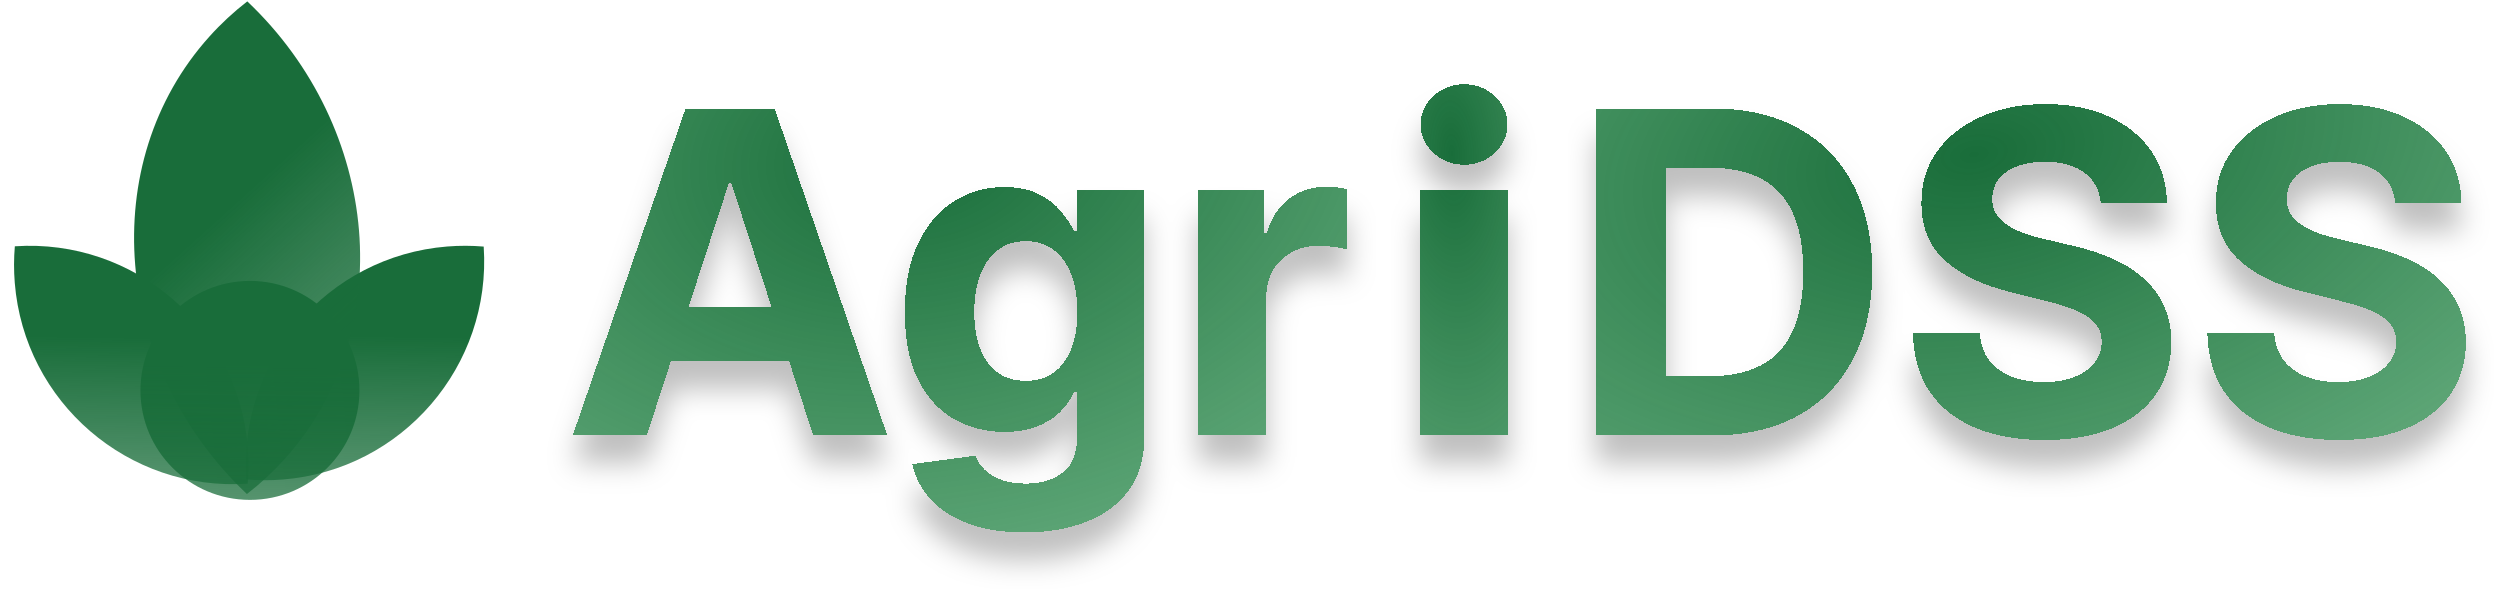
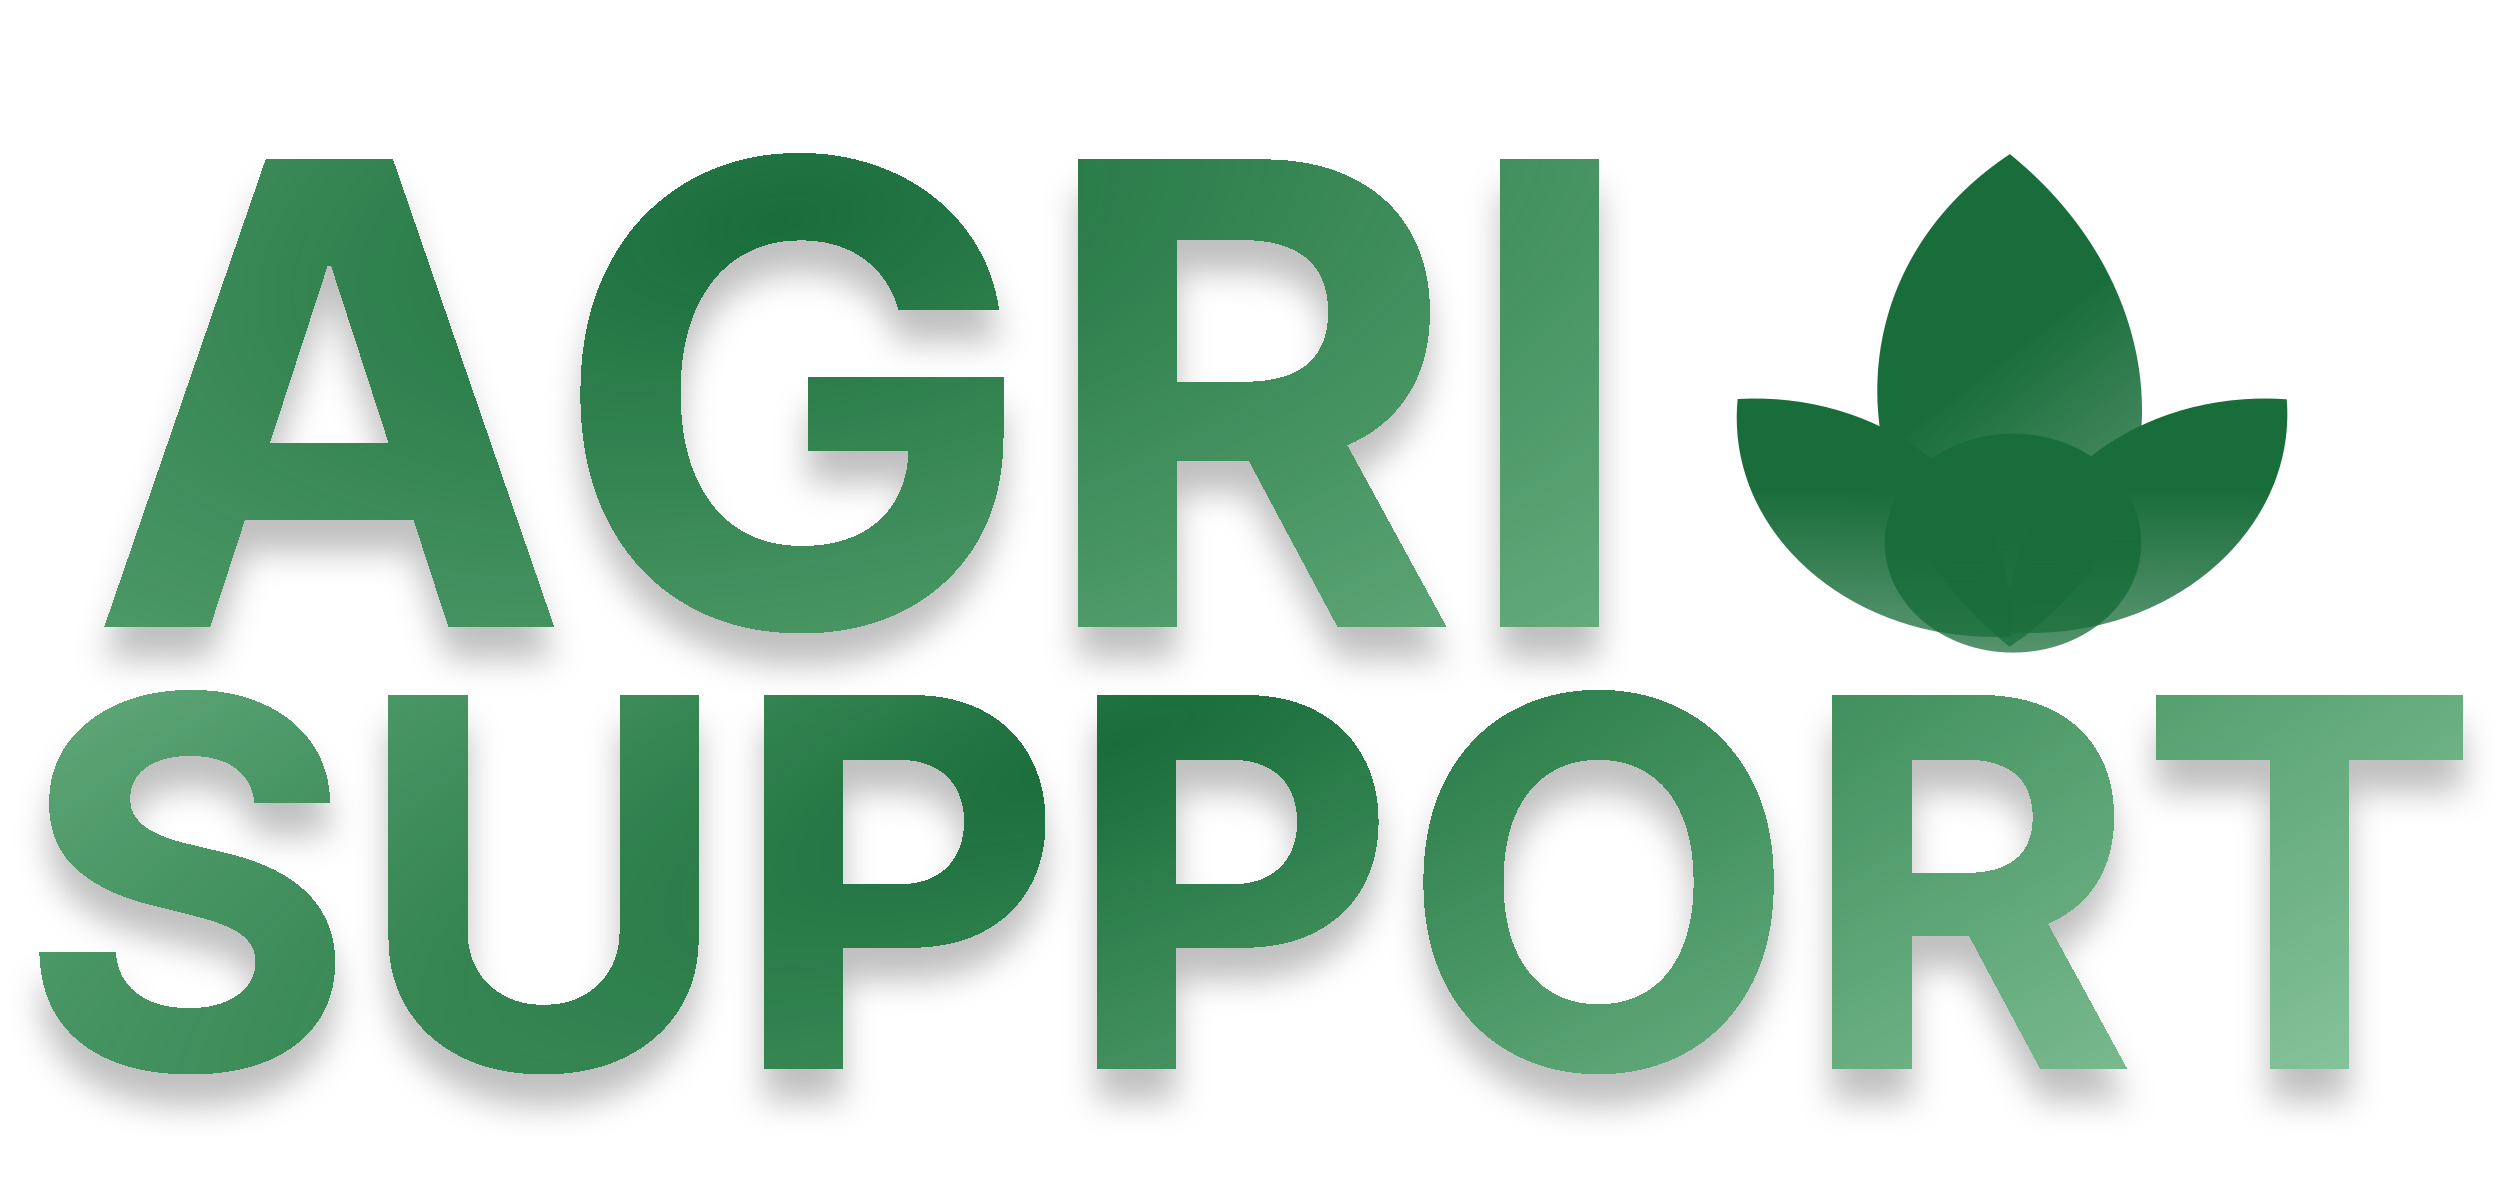
- <svg xmlns="http://www.w3.org/2000/svg" width="356" height="84" viewBox="0 0 356 84" fill="none">
-   <g filter="url(#filter0_d_7_8)">
-     <path d="M243.827 62H227.327V15.454H243.963C248.645 15.454 252.675 16.386 256.054 18.25C259.433 20.099 262.031 22.758 263.849 26.227C265.683 29.697 266.599 33.849 266.599 38.682C266.599 43.53 265.683 47.697 263.849 51.182C262.031 54.667 259.418 57.341 256.009 59.205C252.615 61.068 248.554 62 243.827 62ZM237.168 53.568H243.418C246.327 53.568 248.774 53.053 250.759 52.023C252.759 50.977 254.259 49.364 255.259 47.182C256.274 44.985 256.781 42.151 256.781 38.682C256.781 35.242 256.274 32.432 255.259 30.25C254.259 28.068 252.766 26.462 250.781 25.432C248.796 24.401 246.349 23.886 243.44 23.886H237.168V53.568ZM299.139 28.841C298.957 27.008 298.177 25.583 296.798 24.568C295.42 23.553 293.548 23.046 291.185 23.046C289.579 23.046 288.223 23.273 287.116 23.727C286.01 24.167 285.162 24.78 284.571 25.568C283.995 26.356 283.707 27.25 283.707 28.25C283.677 29.083 283.851 29.811 284.23 30.432C284.624 31.053 285.162 31.591 285.844 32.045C286.526 32.485 287.313 32.871 288.207 33.205C289.101 33.523 290.056 33.795 291.071 34.023L295.253 35.023C297.283 35.477 299.147 36.083 300.844 36.841C302.541 37.599 304.01 38.53 305.253 39.636C306.495 40.742 307.457 42.045 308.139 43.545C308.836 45.045 309.192 46.765 309.207 48.705C309.192 51.553 308.465 54.023 307.026 56.114C305.601 58.189 303.541 59.803 300.844 60.955C298.162 62.091 294.927 62.659 291.139 62.659C287.382 62.659 284.109 62.083 281.321 60.932C278.548 59.78 276.382 58.076 274.821 55.818C273.276 53.545 272.465 50.735 272.389 47.386H281.912C282.018 48.947 282.465 50.25 283.253 51.295C284.056 52.326 285.124 53.106 286.457 53.636C287.806 54.151 289.329 54.409 291.026 54.409C292.692 54.409 294.139 54.167 295.366 53.682C296.609 53.197 297.571 52.523 298.253 51.659C298.935 50.795 299.276 49.803 299.276 48.682C299.276 47.636 298.965 46.758 298.344 46.045C297.738 45.333 296.844 44.727 295.662 44.227C294.495 43.727 293.063 43.273 291.366 42.864L286.298 41.591C282.374 40.636 279.276 39.144 277.003 37.114C274.73 35.083 273.601 32.349 273.616 28.909C273.601 26.091 274.351 23.629 275.866 21.523C277.397 19.417 279.495 17.773 282.162 16.591C284.829 15.409 287.859 14.818 291.253 14.818C294.707 14.818 297.723 15.409 300.298 16.591C302.889 17.773 304.904 19.417 306.344 21.523C307.783 23.629 308.526 26.068 308.571 28.841H299.139ZM341.077 28.841C340.895 27.008 340.115 25.583 338.736 24.568C337.357 23.553 335.486 23.046 333.122 23.046C331.516 23.046 330.16 23.273 329.054 23.727C327.948 24.167 327.099 24.78 326.509 25.568C325.933 26.356 325.645 27.25 325.645 28.25C325.615 29.083 325.789 29.811 326.168 30.432C326.562 31.053 327.099 31.591 327.781 32.045C328.463 32.485 329.251 32.871 330.145 33.205C331.039 33.523 331.993 33.795 333.009 34.023L337.19 35.023C339.221 35.477 341.084 36.083 342.781 36.841C344.478 37.599 345.948 38.53 347.19 39.636C348.433 40.742 349.395 42.045 350.077 43.545C350.774 45.045 351.13 46.765 351.145 48.705C351.13 51.553 350.402 54.023 348.963 56.114C347.539 58.189 345.478 59.803 342.781 60.955C340.099 62.091 336.865 62.659 333.077 62.659C329.319 62.659 326.046 62.083 323.259 60.932C320.486 59.78 318.319 58.076 316.759 55.818C315.213 53.545 314.402 50.735 314.327 47.386H323.849C323.955 48.947 324.402 50.25 325.19 51.295C325.993 52.326 327.062 53.106 328.395 53.636C329.743 54.151 331.266 54.409 332.963 54.409C334.63 54.409 336.077 54.167 337.304 53.682C338.546 53.197 339.509 52.523 340.19 51.659C340.872 50.795 341.213 49.803 341.213 48.682C341.213 47.636 340.902 46.758 340.281 46.045C339.675 45.333 338.781 44.727 337.599 44.227C336.433 43.727 335.001 43.273 333.304 42.864L328.236 41.591C324.312 40.636 321.213 39.144 318.94 37.114C316.668 35.083 315.539 32.349 315.554 28.909C315.539 26.091 316.289 23.629 317.804 21.523C319.334 19.417 321.433 17.773 324.099 16.591C326.766 15.409 329.796 14.818 333.19 14.818C336.645 14.818 339.66 15.409 342.236 16.591C344.827 17.773 346.842 19.417 348.281 21.523C349.721 23.629 350.463 26.068 350.509 28.841H341.077Z" fill="url(#paint0_radial_7_8)" shape-rendering="crispEdges" />
+ <svg xmlns="http://www.w3.org/2000/svg" width="311" height="148" viewBox="0 0 311 148" fill="none">
+   <g filter="url(#filter0_d_23_127)">
+     <path d="M26.14 78H12.958L33.043 19.818H48.896L68.952 78H55.771L41.197 33.114H40.742L26.14 78ZM25.316 55.131H56.452V64.733H25.316V55.131ZM111.8 38.625C111.403 37.242 110.844 36.021 110.124 34.96C109.405 33.881 108.524 32.972 107.482 32.233C106.46 31.475 105.285 30.898 103.96 30.5C102.653 30.102 101.204 29.903 99.613 29.903C96.639 29.903 94.026 30.642 91.772 32.119C89.537 33.597 87.795 35.746 86.545 38.568C85.295 41.371 84.67 44.799 84.67 48.852C84.67 52.905 85.285 56.352 86.516 59.193C87.747 62.034 89.49 64.203 91.744 65.699C93.997 67.176 96.658 67.915 99.727 67.915C102.511 67.915 104.888 67.422 106.857 66.438C108.846 65.434 110.361 64.023 111.403 62.205C112.463 60.386 112.994 58.237 112.994 55.756L115.494 56.125H100.494V46.864H124.84V54.193C124.84 59.307 123.761 63.701 121.602 67.375C119.442 71.03 116.469 73.852 112.681 75.841C108.893 77.811 104.556 78.796 99.67 78.796C94.215 78.796 89.424 77.593 85.295 75.188C81.166 72.763 77.946 69.326 75.636 64.875C73.344 60.405 72.198 55.102 72.198 48.966C72.198 44.25 72.88 40.045 74.244 36.352C75.626 32.64 77.558 29.496 80.039 26.921C82.52 24.345 85.408 22.384 88.704 21.04C91.999 19.695 95.569 19.023 99.414 19.023C102.71 19.023 105.778 19.506 108.619 20.472C111.46 21.419 113.978 22.763 116.175 24.506C118.391 26.248 120.2 28.322 121.602 30.727C123.003 33.114 123.903 35.746 124.3 38.625H111.8ZM134.08 78V19.818H157.035C161.429 19.818 165.179 20.604 168.285 22.176C171.41 23.729 173.787 25.936 175.415 28.796C177.063 31.636 177.887 34.979 177.887 38.824C177.887 42.688 177.054 46.011 175.387 48.795C173.72 51.561 171.306 53.682 168.143 55.159C164.999 56.636 161.192 57.375 156.722 57.375H141.353V47.489H154.734C157.082 47.489 159.033 47.167 160.586 46.523C162.139 45.879 163.294 44.913 164.052 43.625C164.828 42.337 165.217 40.737 165.217 38.824C165.217 36.892 164.828 35.263 164.052 33.938C163.294 32.612 162.129 31.608 160.558 30.926C159.004 30.225 157.044 29.875 154.677 29.875H146.381V78H134.08ZM165.501 51.523L179.961 78H166.381L152.234 51.523H165.501ZM198.881 19.818V78H186.58V19.818H198.881Z" fill="url(#paint0_radial_23_127)" shape-rendering="crispEdges" />
  </g>
-   <g filter="url(#filter1_d_7_8)">
-     <path d="M92.099 62H81.554L97.622 15.454H110.304L126.349 62H115.804L104.145 26.091H103.781L92.099 62ZM91.44 43.705H116.349V51.386H91.44V43.705ZM145.872 75.818C142.736 75.818 140.046 75.386 137.804 74.523C135.577 73.674 133.804 72.515 132.486 71.046C131.168 69.576 130.312 67.924 129.918 66.091L138.872 64.886C139.145 65.583 139.577 66.235 140.168 66.841C140.759 67.447 141.539 67.932 142.509 68.296C143.493 68.674 144.69 68.864 146.099 68.864C148.205 68.864 149.94 68.349 151.304 67.318C152.683 66.303 153.372 64.599 153.372 62.205V55.818H152.963C152.539 56.788 151.902 57.705 151.054 58.568C150.205 59.432 149.115 60.136 147.781 60.682C146.448 61.227 144.857 61.5 143.009 61.5C140.387 61.5 138.001 60.894 135.849 59.682C133.713 58.455 132.009 56.583 130.736 54.068C129.478 51.538 128.849 48.341 128.849 44.477C128.849 40.523 129.493 37.22 130.781 34.568C132.069 31.917 133.781 29.932 135.918 28.614C138.069 27.296 140.425 26.636 142.986 26.636C144.94 26.636 146.577 26.97 147.895 27.636C149.213 28.288 150.274 29.106 151.077 30.091C151.895 31.061 152.524 32.015 152.963 32.955H153.327V27.091H162.94V62.341C162.94 65.311 162.213 67.796 160.759 69.796C159.304 71.796 157.289 73.296 154.713 74.296C152.152 75.311 149.205 75.818 145.872 75.818ZM146.077 54.227C147.637 54.227 148.955 53.841 150.031 53.068C151.122 52.28 151.955 51.159 152.531 49.705C153.122 48.235 153.418 46.477 153.418 44.432C153.418 42.386 153.13 40.614 152.554 39.114C151.978 37.599 151.145 36.424 150.054 35.591C148.963 34.758 147.637 34.341 146.077 34.341C144.486 34.341 143.145 34.773 142.054 35.636C140.963 36.485 140.137 37.667 139.577 39.182C139.016 40.697 138.736 42.447 138.736 44.432C138.736 46.447 139.016 48.189 139.577 49.659C140.152 51.114 140.978 52.242 142.054 53.045C143.145 53.833 144.486 54.227 146.077 54.227ZM170.645 62V27.091H180.031V33.182H180.395C181.031 31.015 182.099 29.379 183.599 28.273C185.099 27.151 186.827 26.591 188.781 26.591C189.266 26.591 189.789 26.621 190.349 26.682C190.91 26.742 191.402 26.826 191.827 26.932V35.523C191.372 35.386 190.743 35.265 189.94 35.159C189.137 35.053 188.402 35 187.736 35C186.312 35 185.039 35.311 183.918 35.932C182.812 36.538 181.933 37.386 181.281 38.477C180.645 39.568 180.327 40.826 180.327 42.25V62H170.645Z" fill="url(#paint1_radial_7_8)" shape-rendering="crispEdges" />
+   <g filter="url(#filter1_d_23_127)">
+     <path d="M31.639 99.841C31.457 98.008 30.677 96.583 29.298 95.568C27.919 94.553 26.048 94.046 23.685 94.046C22.079 94.046 20.723 94.273 19.616 94.727C18.51 95.167 17.662 95.78 17.071 96.568C16.495 97.356 16.207 98.25 16.207 99.25C16.177 100.083 16.351 100.811 16.73 101.432C17.124 102.053 17.662 102.591 18.344 103.045C19.026 103.485 19.813 103.871 20.707 104.205C21.601 104.523 22.556 104.795 23.571 105.023L27.753 106.023C29.783 106.477 31.647 107.083 33.344 107.841C35.041 108.598 36.51 109.53 37.753 110.636C38.995 111.742 39.957 113.045 40.639 114.545C41.336 116.045 41.692 117.765 41.707 119.705C41.692 122.553 40.965 125.023 39.526 127.114C38.101 129.189 36.041 130.803 33.344 131.955C30.662 133.091 27.427 133.659 23.639 133.659C19.882 133.659 16.609 133.083 13.821 131.932C11.048 130.78 8.882 129.076 7.321 126.818C5.776 124.545 4.965 121.735 4.889 118.386H14.412C14.518 119.947 14.965 121.25 15.753 122.295C16.556 123.326 17.624 124.106 18.957 124.636C20.306 125.152 21.829 125.409 23.526 125.409C25.192 125.409 26.639 125.167 27.866 124.682C29.109 124.197 30.071 123.523 30.753 122.659C31.435 121.795 31.776 120.803 31.776 119.682C31.776 118.636 31.465 117.758 30.844 117.045C30.238 116.333 29.344 115.727 28.162 115.227C26.995 114.727 25.563 114.273 23.866 113.864L18.798 112.591C14.874 111.636 11.776 110.144 9.503 108.114C7.23 106.083 6.101 103.348 6.116 99.909C6.101 97.091 6.851 94.629 8.366 92.523C9.897 90.417 11.995 88.773 14.662 87.591C17.329 86.409 20.359 85.818 23.753 85.818C27.207 85.818 30.223 86.409 32.798 87.591C35.389 88.773 37.404 90.417 38.844 92.523C40.283 94.629 41.026 97.068 41.071 99.841H31.639ZM77.077 86.454H86.918V116.682C86.918 120.076 86.107 123.045 84.486 125.591C82.88 128.136 80.63 130.121 77.736 131.545C74.842 132.955 71.471 133.659 67.622 133.659C63.758 133.659 60.38 132.955 57.486 131.545C54.592 130.121 52.342 128.136 50.736 125.591C49.13 123.045 48.327 120.076 48.327 116.682V86.454H58.168V115.841C58.168 117.614 58.554 119.189 59.327 120.568C60.115 121.947 61.221 123.03 62.645 123.818C64.069 124.606 65.728 125 67.622 125C69.531 125 71.19 124.606 72.599 123.818C74.024 123.03 75.122 121.947 75.895 120.568C76.683 119.189 77.077 117.614 77.077 115.841V86.454ZM95.014 133V86.454H113.378C116.908 86.454 119.916 87.129 122.401 88.477C124.885 89.811 126.779 91.667 128.082 94.046C129.401 96.409 130.06 99.136 130.06 102.227C130.06 105.318 129.393 108.045 128.06 110.409C126.726 112.773 124.795 114.614 122.264 115.932C119.749 117.25 116.704 117.909 113.128 117.909H101.423V110.023H111.537C113.431 110.023 114.991 109.697 116.219 109.045C117.461 108.379 118.385 107.462 118.991 106.295C119.613 105.114 119.923 103.758 119.923 102.227C119.923 100.682 119.613 99.333 118.991 98.182C118.385 97.015 117.461 96.114 116.219 95.477C114.976 94.826 113.401 94.5 111.491 94.5H104.855V133H95.014ZM136.452 133V86.454H154.815C158.346 86.454 161.353 87.129 163.838 88.477C166.323 89.811 168.217 91.667 169.52 94.046C170.838 96.409 171.497 99.136 171.497 102.227C171.497 105.318 170.83 108.045 169.497 110.409C168.164 112.773 166.232 114.614 163.702 115.932C161.187 117.25 158.141 117.909 154.565 117.909H142.861V110.023H152.974C154.868 110.023 156.429 109.697 157.656 109.045C158.899 108.379 159.823 107.462 160.429 106.295C161.05 105.114 161.361 103.758 161.361 102.227C161.361 100.682 161.05 99.333 160.429 98.182C159.823 97.015 158.899 96.114 157.656 95.477C156.414 94.826 154.838 94.5 152.929 94.5H146.293V133H136.452ZM220.662 109.727C220.662 114.803 219.7 119.121 217.776 122.682C215.866 126.242 213.26 128.962 209.957 130.841C206.67 132.705 202.973 133.636 198.866 133.636C194.73 133.636 191.018 132.697 187.73 130.818C184.442 128.939 181.844 126.22 179.935 122.659C178.026 119.098 177.071 114.788 177.071 109.727C177.071 104.652 178.026 100.333 179.935 96.773C181.844 93.212 184.442 90.5 187.73 88.636C191.018 86.758 194.73 85.818 198.866 85.818C202.973 85.818 206.67 86.758 209.957 88.636C213.26 90.5 215.866 93.212 217.776 96.773C219.7 100.333 220.662 104.652 220.662 109.727ZM210.685 109.727C210.685 106.439 210.192 103.667 209.207 101.409C208.238 99.151 206.866 97.439 205.094 96.273C203.321 95.106 201.245 94.523 198.866 94.523C196.488 94.523 194.412 95.106 192.639 96.273C190.866 97.439 189.488 99.151 188.503 101.409C187.533 103.667 187.048 106.439 187.048 109.727C187.048 113.015 187.533 115.788 188.503 118.045C189.488 120.303 190.866 122.015 192.639 123.182C194.412 124.348 196.488 124.932 198.866 124.932C201.245 124.932 203.321 124.348 205.094 123.182C206.866 122.015 208.238 120.303 209.207 118.045C210.192 115.788 210.685 113.015 210.685 109.727ZM227.952 133V86.454H246.315C249.83 86.454 252.83 87.083 255.315 88.341C257.815 89.583 259.717 91.349 261.02 93.636C262.338 95.909 262.997 98.583 262.997 101.659C262.997 104.75 262.33 107.409 260.997 109.636C259.664 111.848 257.732 113.545 255.202 114.727C252.687 115.909 249.641 116.5 246.065 116.5H233.77V108.591H244.474C246.353 108.591 247.914 108.333 249.156 107.818C250.399 107.303 251.323 106.53 251.929 105.5C252.55 104.47 252.861 103.189 252.861 101.659C252.861 100.114 252.55 98.811 251.929 97.75C251.323 96.689 250.391 95.886 249.134 95.341C247.891 94.78 246.323 94.5 244.429 94.5H237.793V133H227.952ZM253.088 111.818L264.656 133H253.793L242.474 111.818H253.088ZM268.179 94.568V86.454H306.406V94.568H292.156V133H282.429V94.568H268.179Z" fill="url(#paint1_radial_23_127)" shape-rendering="crispEdges" />
  </g>
-   <g filter="url(#filter2_d_7_8)">
-     <path d="M202.213 62V27.091H214.759V62H202.213ZM208.486 23.454C206.789 23.454 205.334 22.894 204.122 21.773C202.91 20.651 202.304 19.303 202.304 17.727C202.304 16.151 202.91 14.803 204.122 13.682C205.334 12.561 206.789 12 208.486 12C210.198 12 211.652 12.561 212.849 13.682C214.062 14.803 214.668 16.151 214.668 17.727C214.668 19.303 214.062 20.651 212.849 21.773C211.652 22.894 210.198 23.454 208.486 23.454Z" fill="url(#paint2_radial_7_8)" shape-rendering="crispEdges" />
-   </g>
-   <path d="M68.879 35.113C70.024 52.1 57.306 66.904 40.284 68.283C38.52 68.426 36.778 68.419 35.072 68.273C33.927 51.287 46.645 36.482 63.667 35.103C65.431 34.961 67.173 34.967 68.879 35.113Z" fill="url(#paint3_linear_7_8)" />
-   <path d="M35.215 0.197C54.312 18.299 56.748 47.324 40.568 65.327C38.892 67.192 37.08 68.867 35.159 70.35C16.061 52.249 13.626 23.224 29.805 5.221C31.482 3.355 33.293 1.681 35.215 0.197Z" fill="url(#paint4_linear_7_8)" />
-   <path d="M2.113 35.072C19.1 33.927 33.904 46.645 35.283 63.667C35.426 65.431 35.419 67.173 35.273 68.879C18.287 70.024 3.482 57.306 2.103 40.284C1.961 38.52 1.967 36.778 2.113 35.072Z" fill="url(#paint5_linear_7_8)" />
-   <circle cx="35.592" cy="55.592" r="15.592" fill="url(#paint6_linear_7_8)" />
+   <path d="M284.471 49.674C285.643 64.513 272.631 77.445 255.215 78.65C253.41 78.775 251.628 78.769 249.882 78.641C248.711 63.802 261.723 50.87 279.139 49.665C280.943 49.54 282.725 49.546 284.471 49.674Z" fill="url(#paint2_linear_23_127)" />
+   <path d="M250.029 19.172C269.567 34.985 272.059 60.34 255.506 76.067C253.791 77.697 251.937 79.16 249.971 80.456C230.433 64.643 227.941 39.288 244.494 23.561C246.209 21.931 248.063 20.468 250.029 19.172Z" fill="url(#paint3_linear_23_127)" />
+   <path d="M216.162 49.637C233.541 48.637 248.688 59.747 250.099 74.617C250.245 76.158 250.238 77.68 250.089 79.171C232.71 80.171 217.563 69.061 216.152 54.191C216.006 52.65 216.013 51.128 216.162 49.637Z" fill="url(#paint4_linear_23_127)" />
+   <ellipse cx="250.414" cy="67.563" rx="15.952" ry="13.62" fill="url(#paint5_linear_23_127)" />
  <defs>
-     <filter id="filter0_d_7_8" x="223.327" y="14.818" width="131.818" height="55.841" filterUnits="userSpaceOnUse" color-interpolation-filters="sRGB">
+     <filter id="filter0_d_23_127" x="8.958" y="19.023" width="193.923" height="67.773" filterUnits="userSpaceOnUse" color-interpolation-filters="sRGB">
      <feFlood flood-opacity="0" result="BackgroundImageFix" />
      <feColorMatrix in="SourceAlpha" type="matrix" values="0 0 0 0 0 0 0 0 0 0 0 0 0 0 0 0 0 0 127 0" result="hardAlpha" />
      <feOffset dy="4" />
      <feGaussianBlur stdDeviation="2" />
      <feComposite in2="hardAlpha" operator="out" />
      <feColorMatrix type="matrix" values="0 0 0 0 0 0 0 0 0 0 0 0 0 0 0 0 0 0 0.25 0" />
-       <feBlend mode="normal" in2="BackgroundImageFix" result="effect1_dropShadow_7_8" />
-       <feBlend mode="normal" in="SourceGraphic" in2="effect1_dropShadow_7_8" result="shape" />
+       <feBlend mode="normal" in2="BackgroundImageFix" result="effect1_dropShadow_23_127" />
+       <feBlend mode="normal" in="SourceGraphic" in2="effect1_dropShadow_23_127" result="shape" />
    </filter>
-     <filter id="filter1_d_7_8" x="77.554" y="15.454" width="118.273" height="68.364" filterUnits="userSpaceOnUse" color-interpolation-filters="sRGB">
+     <filter id="filter1_d_23_127" x="0.889" y="85.818" width="309.517" height="55.841" filterUnits="userSpaceOnUse" color-interpolation-filters="sRGB">
      <feFlood flood-opacity="0" result="BackgroundImageFix" />
      <feColorMatrix in="SourceAlpha" type="matrix" values="0 0 0 0 0 0 0 0 0 0 0 0 0 0 0 0 0 0 127 0" result="hardAlpha" />
      <feOffset dy="4" />
      <feGaussianBlur stdDeviation="2" />
      <feComposite in2="hardAlpha" operator="out" />
      <feColorMatrix type="matrix" values="0 0 0 0 0 0 0 0 0 0 0 0 0 0 0 0 0 0 0.25 0" />
-       <feBlend mode="normal" in2="BackgroundImageFix" result="effect1_dropShadow_7_8" />
-       <feBlend mode="normal" in="SourceGraphic" in2="effect1_dropShadow_7_8" result="shape" />
+       <feBlend mode="normal" in2="BackgroundImageFix" result="effect1_dropShadow_23_127" />
+       <feBlend mode="normal" in="SourceGraphic" in2="effect1_dropShadow_23_127" result="shape" />
    </filter>
-     <filter id="filter2_d_7_8" x="198.213" y="12" width="20.546" height="58" filterUnits="userSpaceOnUse" color-interpolation-filters="sRGB">
-       <feFlood flood-opacity="0" result="BackgroundImageFix" />
-       <feColorMatrix in="SourceAlpha" type="matrix" values="0 0 0 0 0 0 0 0 0 0 0 0 0 0 0 0 0 0 127 0" result="hardAlpha" />
-       <feOffset dy="4" />
-       <feGaussianBlur stdDeviation="2" />
-       <feComposite in2="hardAlpha" operator="out" />
-       <feColorMatrix type="matrix" values="0 0 0 0 0 0 0 0 0 0 0 0 0 0 0 0 0 0 0.25 0" />
-       <feBlend mode="normal" in2="BackgroundImageFix" result="effect1_dropShadow_7_8" />
-       <feBlend mode="normal" in="SourceGraphic" in2="effect1_dropShadow_7_8" result="shape" />
-     </filter>
-     <radialGradient id="paint0_radial_7_8" cx="0" cy="0" r="1" gradientUnits="userSpaceOnUse" gradientTransform="translate(281.38 21.8513) rotate(80.0068) scale(205.263 351.762)">
+     <radialGradient id="paint0_radial_23_127" cx="0" cy="0" r="1" gradientUnits="userSpaceOnUse" gradientTransform="translate(97.0108 27.527) rotate(78.3558) scale(260.006 515.399)">
      <stop stop-color="#196D3A" />
      <stop offset="1" stop-color="#22B24B" stop-opacity="0" />
    </radialGradient>
-     <radialGradient id="paint1_radial_7_8" cx="0" cy="0" r="1" gradientUnits="userSpaceOnUse" gradientTransform="translate(130.359 21.8513) rotate(81.3576) scale(204.47 304.605)">
+     <radialGradient id="paint1_radial_23_127" cx="0" cy="0" r="1" gradientUnits="userSpaceOnUse" gradientTransform="translate(138.815 92.8513) rotate(67.5624) scale(218.706 773.69)">
      <stop stop-color="#196D3A" />
      <stop offset="1" stop-color="#22B24B" stop-opacity="0" />
    </radialGradient>
-     <radialGradient id="paint2_radial_7_8" cx="0" cy="0" r="1" gradientUnits="userSpaceOnUse" gradientTransform="translate(206.815 21.8513) rotate(87.6123) scale(202.324 84.4504)">
-       <stop stop-color="#196D3A" />
-       <stop offset="1" stop-color="#22B24B" stop-opacity="0" />
-     </radialGradient>
-     <linearGradient id="paint3_linear_7_8" x1="52.219" y1="47.851" x2="51.084" y2="125.466" gradientUnits="userSpaceOnUse">
+     <linearGradient id="paint2_linear_23_127" x1="267.427" y1="60.801" x2="266.58" y2="128.607" gradientUnits="userSpaceOnUse">
      <stop stop-color="#196D3A" />
      <stop offset="1" stop-color="#196D3A" stop-opacity="0" />
    </linearGradient>
-     <linearGradient id="paint4_linear_7_8" x1="31.388" y1="30.693" x2="111.823" y2="119.759" gradientUnits="userSpaceOnUse">
+     <linearGradient id="paint3_linear_23_127" x1="246.113" y1="45.812" x2="314.423" y2="134.401" gradientUnits="userSpaceOnUse">
      <stop stop-color="#196D3A" />
      <stop offset="1" stop-color="#196D3A" stop-opacity="0" />
    </linearGradient>
-     <linearGradient id="paint5_linear_7_8" x1="18.933" y1="48.068" x2="17.739" y2="126.994" gradientUnits="userSpaceOnUse">
+     <linearGradient id="paint4_linear_23_127" x1="233.371" y1="60.99" x2="232.481" y2="129.942" gradientUnits="userSpaceOnUse">
      <stop stop-color="#196D3A" />
      <stop offset="1" stop-color="#196D3A" stop-opacity="0" />
    </linearGradient>
-     <linearGradient id="paint6_linear_7_8" x1="35.816" y1="52.003" x2="34.737" y2="124.495" gradientUnits="userSpaceOnUse">
+     <linearGradient id="paint5_linear_23_127" x1="250.644" y1="64.428" x2="249.839" y2="127.759" gradientUnits="userSpaceOnUse">
      <stop stop-color="#196D3A" />
      <stop offset="1" stop-color="#196D3A" stop-opacity="0" />
    </linearGradient>
  </defs>
</svg>
